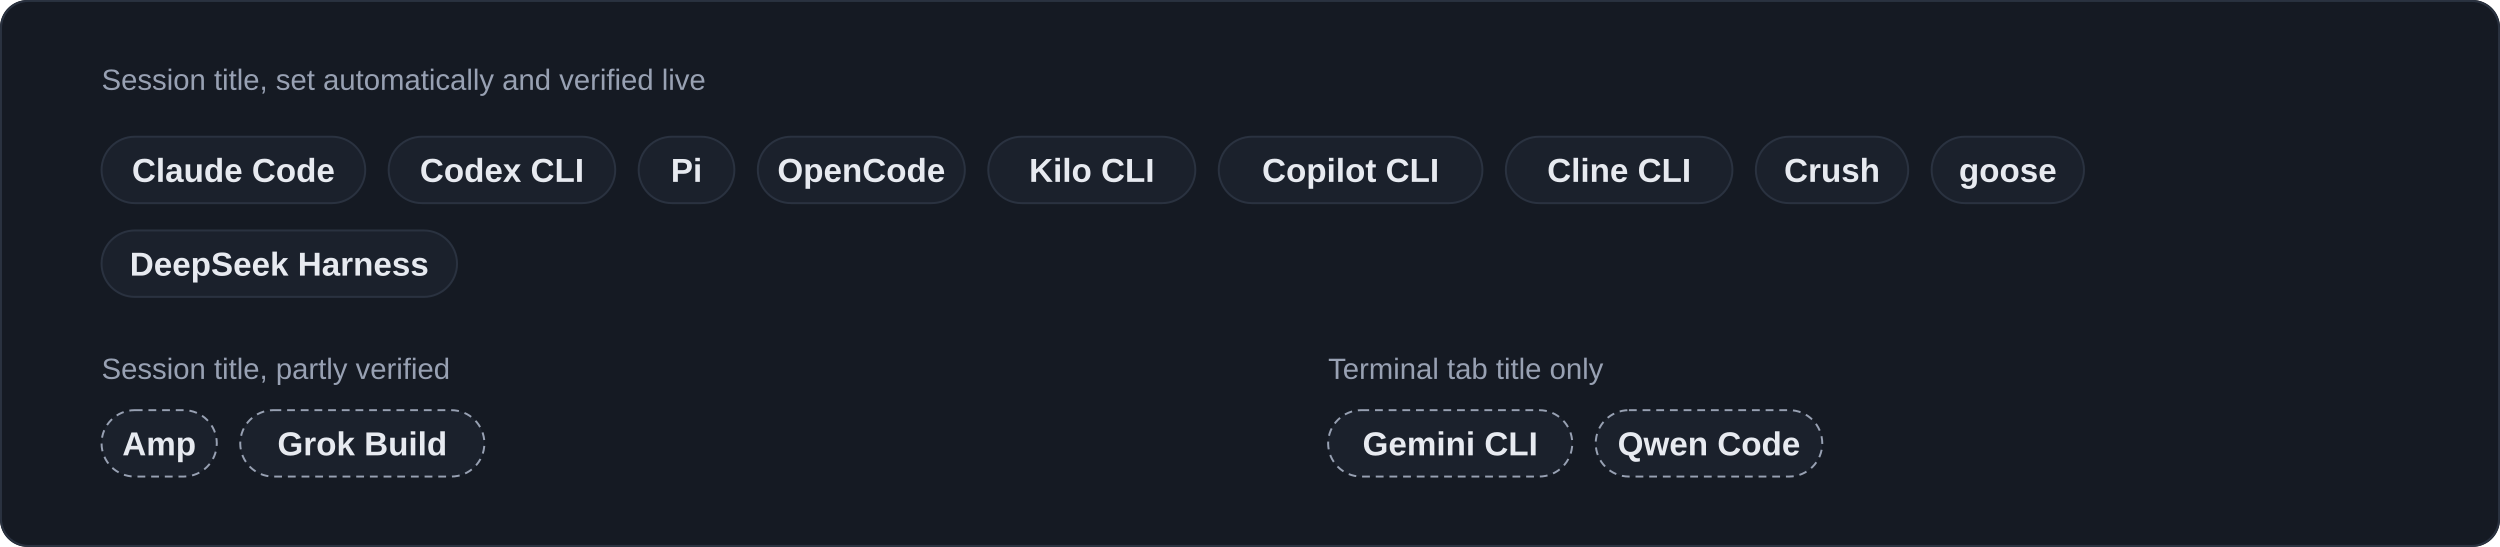
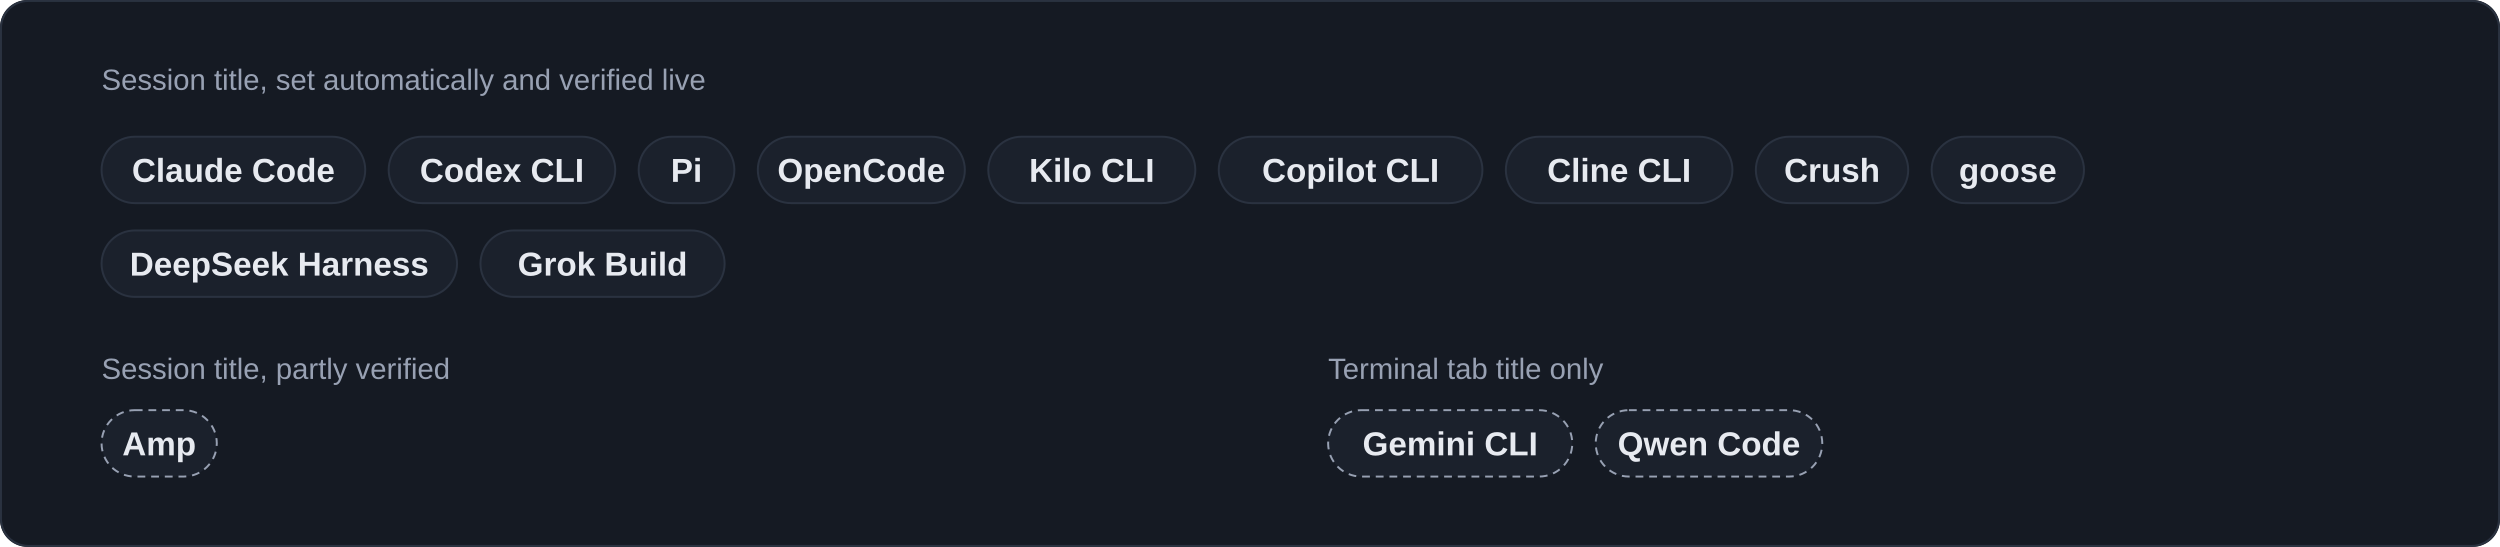
- <svg xmlns="http://www.w3.org/2000/svg" width="1280" height="280" viewBox="0 0 1280 280" role="img" aria-label="Session title: Claude Code, Codex CLI, Pi, OpenCode, Kilo CLI, Copilot CLI, Cline CLI, Crush, goose, DeepSeek Harness. Partly verified: Amp, Grok Build. Tab title only: Gemini CLI, Qwen Code.">
+ <svg xmlns="http://www.w3.org/2000/svg" width="1280" height="280" viewBox="0 0 1280 280" role="img" aria-label="Session title: Claude Code, Codex CLI, Pi, OpenCode, Kilo CLI, Copilot CLI, Cline CLI, Crush, goose, DeepSeek Harness, Grok Build. Partly verified: Amp. Tab title only: Gemini CLI, Qwen Code.">
  <rect width="1280" height="280" rx="14" fill="#151A23" />
  <rect x="0.5" y="0.5" width="1279" height="279" rx="14" fill="none" stroke="#2A3240" />
  <text x="52" y="46" font-family="-apple-system, BlinkMacSystemFont, 'Segoe UI', 'Helvetica Neue', Arial, sans-serif" font-size="15" fill="#98A1B3">Session title, set automatically and verified live</text>
  <rect x="52" y="70" width="135" height="34" rx="17" fill="#1B212C" stroke="#2A3240" />
  <text x="119.5" y="93.12" text-anchor="middle" font-family="-apple-system, BlinkMacSystemFont, 'Segoe UI', 'Helvetica Neue', Arial, sans-serif" font-size="17" font-weight="600" fill="#E7EAF0">Claude Code</text>
  <rect x="199" y="70" width="116" height="34" rx="17" fill="#1B212C" stroke="#2A3240" />
  <text x="257" y="93.12" text-anchor="middle" font-family="-apple-system, BlinkMacSystemFont, 'Segoe UI', 'Helvetica Neue', Arial, sans-serif" font-size="17" font-weight="600" fill="#E7EAF0">Codex CLI</text>
  <rect x="327" y="70" width="49" height="34" rx="17" fill="#1B212C" stroke="#2A3240" />
  <text x="351.5" y="93.12" text-anchor="middle" font-family="-apple-system, BlinkMacSystemFont, 'Segoe UI', 'Helvetica Neue', Arial, sans-serif" font-size="17" font-weight="600" fill="#E7EAF0">Pi</text>
  <rect x="388" y="70" width="106" height="34" rx="17" fill="#1B212C" stroke="#2A3240" />
  <text x="441" y="93.12" text-anchor="middle" font-family="-apple-system, BlinkMacSystemFont, 'Segoe UI', 'Helvetica Neue', Arial, sans-serif" font-size="17" font-weight="600" fill="#E7EAF0">OpenCode</text>
  <rect x="506" y="70" width="106" height="34" rx="17" fill="#1B212C" stroke="#2A3240" />
  <text x="559" y="93.12" text-anchor="middle" font-family="-apple-system, BlinkMacSystemFont, 'Segoe UI', 'Helvetica Neue', Arial, sans-serif" font-size="17" font-weight="600" fill="#E7EAF0">Kilo CLI</text>
  <rect x="624" y="70" width="135" height="34" rx="17" fill="#1B212C" stroke="#2A3240" />
  <text x="691.5" y="93.12" text-anchor="middle" font-family="-apple-system, BlinkMacSystemFont, 'Segoe UI', 'Helvetica Neue', Arial, sans-serif" font-size="17" font-weight="600" fill="#E7EAF0">Copilot CLI</text>
  <rect x="771" y="70" width="116" height="34" rx="17" fill="#1B212C" stroke="#2A3240" />
  <text x="829" y="93.12" text-anchor="middle" font-family="-apple-system, BlinkMacSystemFont, 'Segoe UI', 'Helvetica Neue', Arial, sans-serif" font-size="17" font-weight="600" fill="#E7EAF0">Cline CLI</text>
  <rect x="899" y="70" width="78" height="34" rx="17" fill="#1B212C" stroke="#2A3240" />
  <text x="938" y="93.12" text-anchor="middle" font-family="-apple-system, BlinkMacSystemFont, 'Segoe UI', 'Helvetica Neue', Arial, sans-serif" font-size="17" font-weight="600" fill="#E7EAF0">Crush</text>
  <rect x="989" y="70" width="78" height="34" rx="17" fill="#1B212C" stroke="#2A3240" />
  <text x="1028" y="93.12" text-anchor="middle" font-family="-apple-system, BlinkMacSystemFont, 'Segoe UI', 'Helvetica Neue', Arial, sans-serif" font-size="17" font-weight="600" fill="#E7EAF0">goose</text>
  <rect x="52" y="118" width="182" height="34" rx="17" fill="#1B212C" stroke="#2A3240" />
  <text x="143" y="141.12" text-anchor="middle" font-family="-apple-system, BlinkMacSystemFont, 'Segoe UI', 'Helvetica Neue', Arial, sans-serif" font-size="17" font-weight="600" fill="#E7EAF0">DeepSeek Harness</text>
+   <rect x="246" y="118" width="125" height="34" rx="17" fill="#1B212C" stroke="#2A3240" />
+   <text x="308.5" y="141.12" text-anchor="middle" font-family="-apple-system, BlinkMacSystemFont, 'Segoe UI', 'Helvetica Neue', Arial, sans-serif" font-size="17" font-weight="600" fill="#E7EAF0">Grok Build</text>
  <text x="52" y="194" font-family="-apple-system, BlinkMacSystemFont, 'Segoe UI', 'Helvetica Neue', Arial, sans-serif" font-size="15" fill="#98A1B3">Session title, partly verified</text>
  <rect x="52" y="210" width="59" height="34" rx="17" fill="#1B212C" stroke="#98A1B3" stroke-dasharray="4 3" />
  <text x="81.5" y="233.12" text-anchor="middle" font-family="-apple-system, BlinkMacSystemFont, 'Segoe UI', 'Helvetica Neue', Arial, sans-serif" font-size="17" font-weight="600" fill="#E7EAF0">Amp</text>
-   <rect x="123" y="210" width="125" height="34" rx="17" fill="#1B212C" stroke="#98A1B3" stroke-dasharray="4 3" />
-   <text x="185.5" y="233.12" text-anchor="middle" font-family="-apple-system, BlinkMacSystemFont, 'Segoe UI', 'Helvetica Neue', Arial, sans-serif" font-size="17" font-weight="600" fill="#E7EAF0">Grok Build</text>
  <text x="680" y="194" font-family="-apple-system, BlinkMacSystemFont, 'Segoe UI', 'Helvetica Neue', Arial, sans-serif" font-size="15" fill="#98A1B3">Terminal tab title only</text>
  <rect x="680" y="210" width="125" height="34" rx="17" fill="#1B212C" stroke="#98A1B3" stroke-dasharray="4 3" />
  <text x="742.5" y="233.12" text-anchor="middle" font-family="-apple-system, BlinkMacSystemFont, 'Segoe UI', 'Helvetica Neue', Arial, sans-serif" font-size="17" font-weight="600" fill="#E7EAF0">Gemini CLI</text>
  <rect x="817" y="210" width="116" height="34" rx="17" fill="#1B212C" stroke="#98A1B3" stroke-dasharray="4 3" />
  <text x="875" y="233.12" text-anchor="middle" font-family="-apple-system, BlinkMacSystemFont, 'Segoe UI', 'Helvetica Neue', Arial, sans-serif" font-size="17" font-weight="600" fill="#E7EAF0">Qwen Code</text>
</svg>
